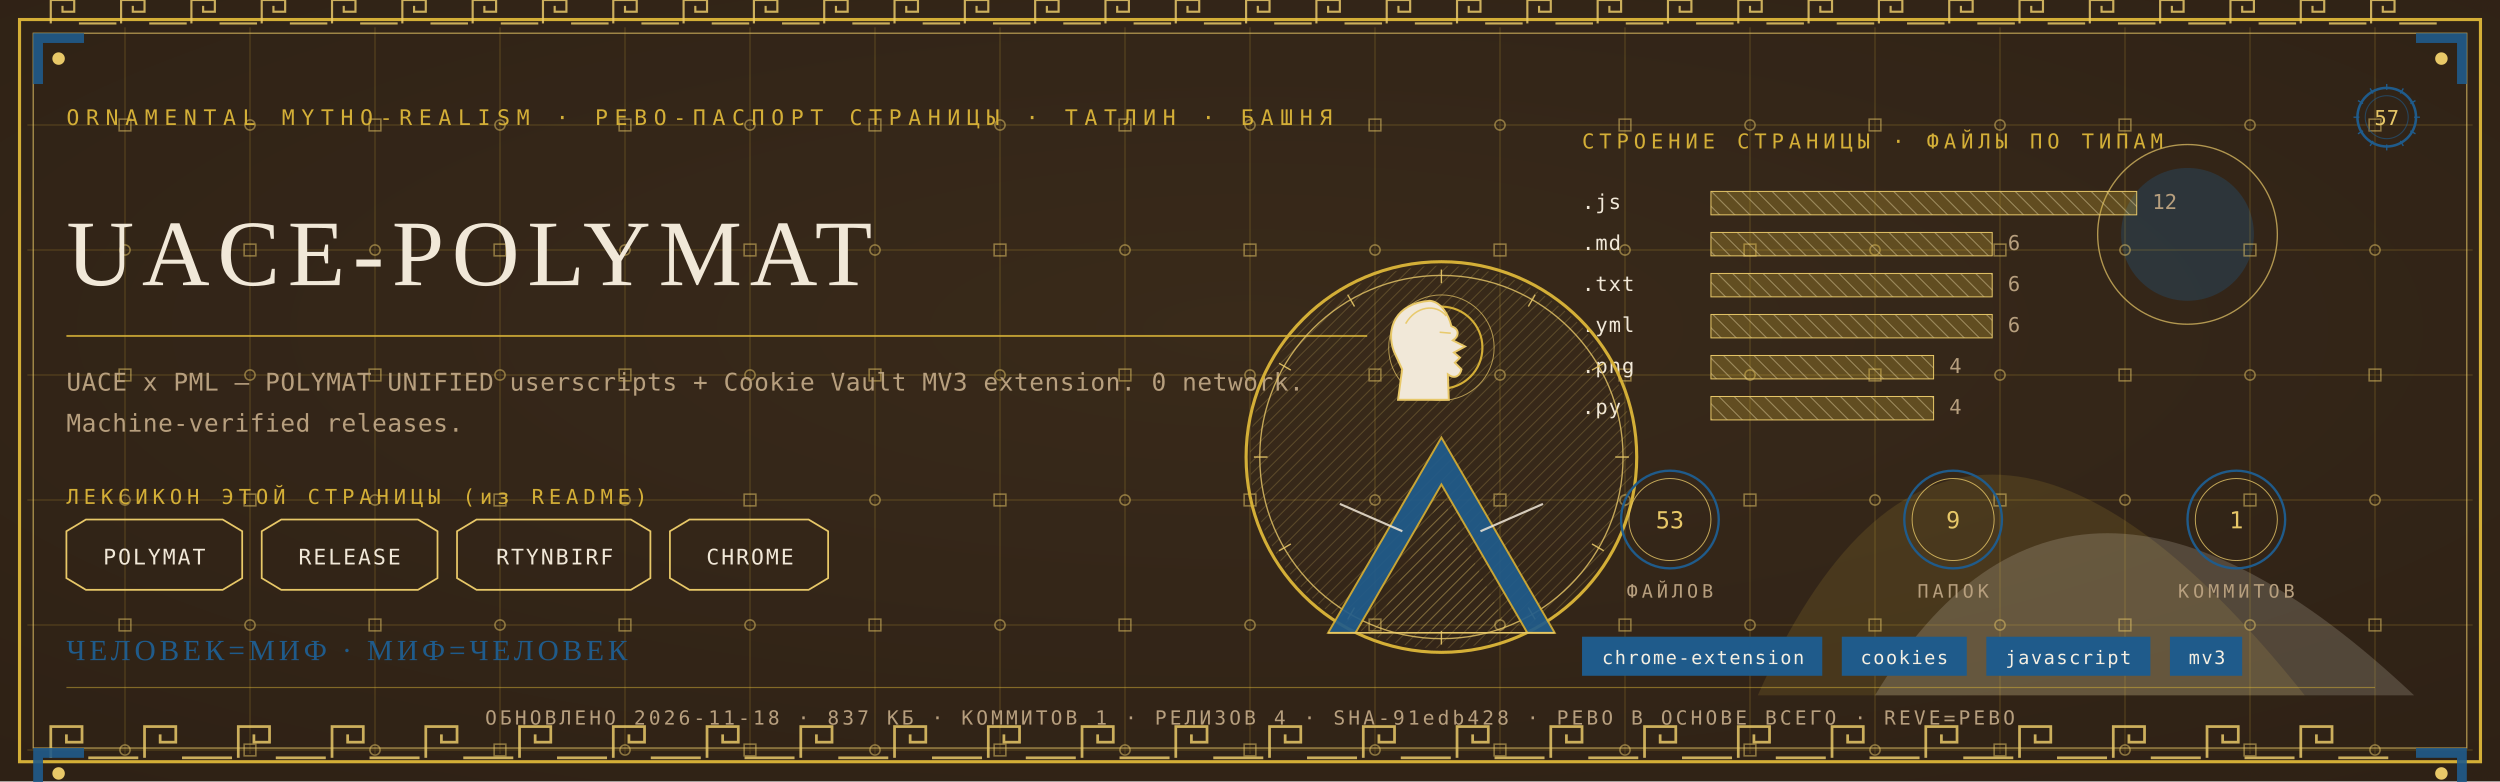
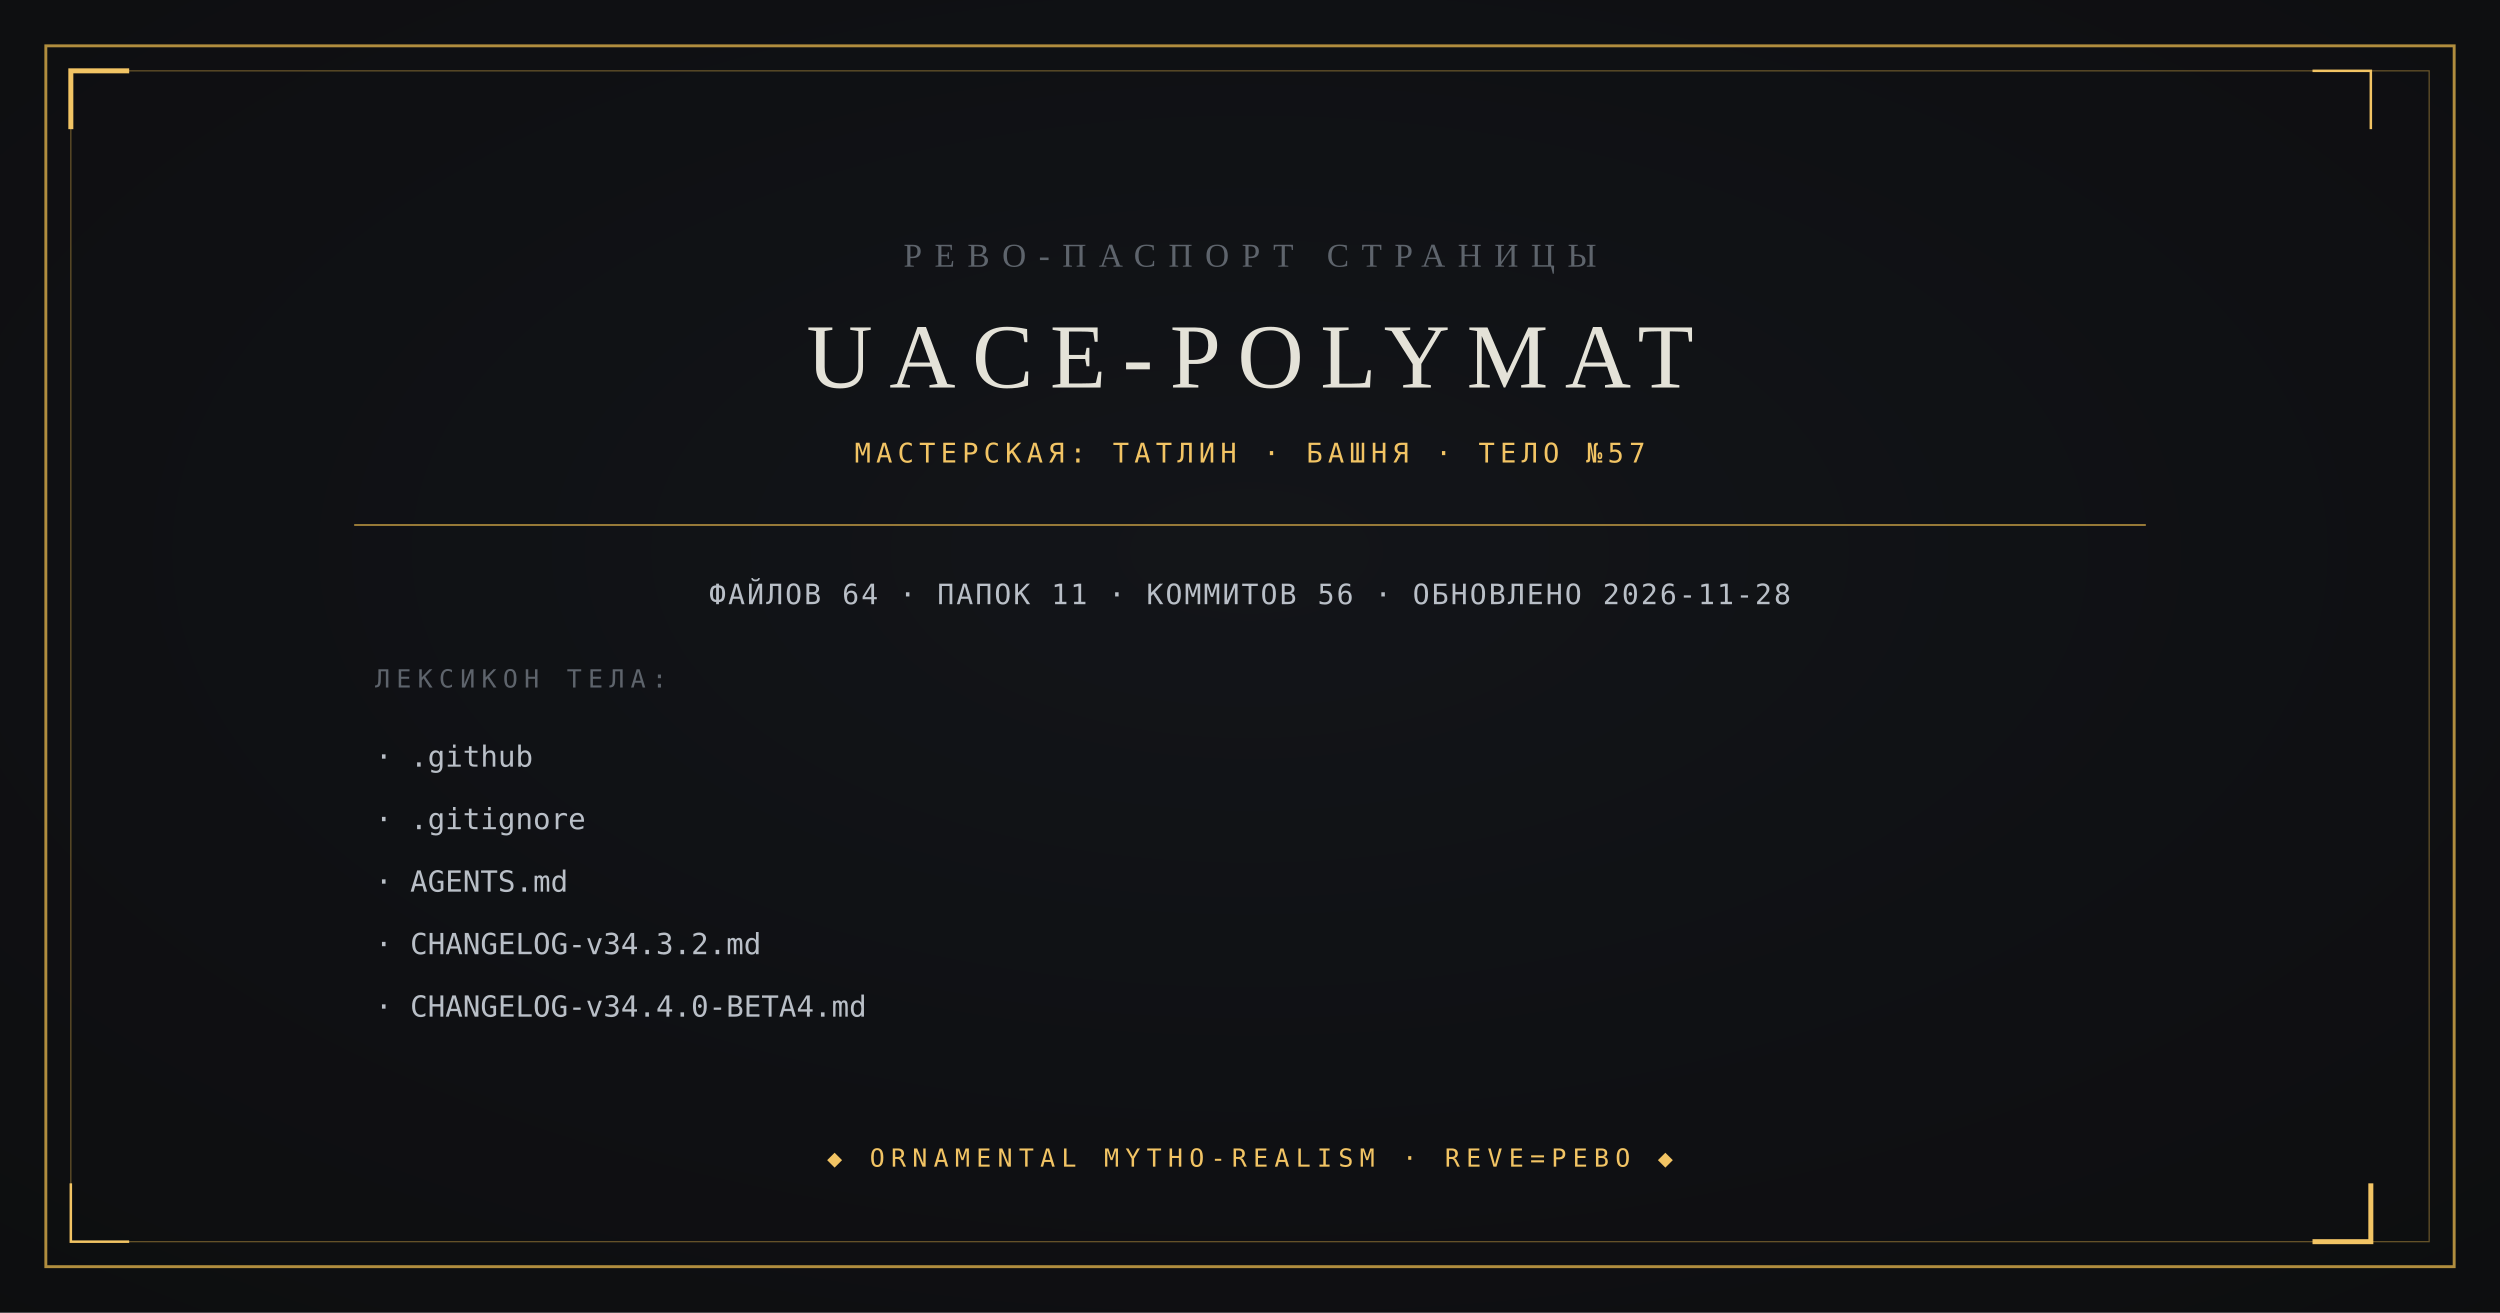
- <svg xmlns="http://www.w3.org/2000/svg" viewBox="0 0 1280 400" width="1280" height="400">
-   <defs>
-     <radialGradient id="rp57" cx="0.5" cy="0.42" r="1.1">
-       <stop offset="0" stop-color="#3A2A1B" />
-       <stop offset="1" stop-color="#2A1D12" />
-     </radialGradient>
-     <pattern id="hatchm" width="4.2" height="4.2" patternUnits="userSpaceOnUse" patternTransform="rotate(45)">
-       <rect width="4.2" height="4.2" fill="none" />
-       <line x1="0" y1="0" x2="0" y2="4.2" stroke="#E8C868" stroke-width="0.5" />
-     </pattern>
-     <pattern id="hatchv" width="5.5" height="5.5" patternUnits="userSpaceOnUse" patternTransform="rotate(-45)">
-       <rect width="5.5" height="5.5" fill="none" />
-       <line x1="0" y1="0" x2="0" y2="5.5" stroke="#F1E8D8" stroke-width="0.5" />
-     </pattern>
-   </defs>
-   <rect width="1280" height="400" fill="#2A1D12" />
-   <rect width="1280" height="400" fill="url(#rp57)" opacity="0.94" />
-   <path d="M 900 356 Q 1000 130 1180 356 Z" fill="#D4AF37" opacity="0.14" />
-   <path d="M 960 356 Q 1060 190 1236 356 Z" fill="#F1E8D8" opacity="0.18" />
-   <circle cx="1120" cy="120" r="34" fill="#1F5B8B" opacity="0.30" />
-   <circle cx="1120" cy="120" r="46" fill="none" stroke="#E8C868" stroke-width="0.7" opacity="0.7" />
-   <g stroke="#D4AF37" stroke-width="0.45" opacity="0.30">
-     <line x1="64" y1="14" x2="64" y2="386" />
-     <line x1="128" y1="14" x2="128" y2="386" />
-     <line x1="192" y1="14" x2="192" y2="386" />
-     <line x1="256" y1="14" x2="256" y2="386" />
-     <line x1="320" y1="14" x2="320" y2="386" />
-     <line x1="384" y1="14" x2="384" y2="386" />
-     <line x1="448" y1="14" x2="448" y2="386" />
-     <line x1="512" y1="14" x2="512" y2="386" />
-     <line x1="576" y1="14" x2="576" y2="386" />
-     <line x1="640" y1="14" x2="640" y2="386" />
-     <line x1="704" y1="14" x2="704" y2="386" />
-     <line x1="768" y1="14" x2="768" y2="386" />
-     <line x1="832" y1="14" x2="832" y2="386" />
-     <line x1="896" y1="14" x2="896" y2="386" />
-     <line x1="960" y1="14" x2="960" y2="386" />
-     <line x1="1024" y1="14" x2="1024" y2="386" />
-     <line x1="1088" y1="14" x2="1088" y2="386" />
-     <line x1="1152" y1="14" x2="1152" y2="386" />
-     <line x1="1216" y1="14" x2="1216" y2="386" />
-     <line x1="14" y1="64" x2="1266" y2="64" />
-     <line x1="14" y1="128" x2="1266" y2="128" />
-     <line x1="14" y1="192" x2="1266" y2="192" />
-     <line x1="14" y1="256" x2="1266" y2="256" />
-     <line x1="14" y1="320" x2="1266" y2="320" />
-     <line x1="14" y1="384" x2="1266" y2="384" />
-   </g>
-   <g fill="none" stroke="#E8C868" stroke-width="0.8" opacity="0.5">
-     <rect x="61" y="61" width="6" height="6" />
-     <circle cx="64" cy="128" r="2.6" />
-     <rect x="61" y="189" width="6" height="6" />
-     <circle cx="64" cy="256" r="2.6" />
-     <rect x="61" y="317" width="6" height="6" />
-     <circle cx="64" cy="384" r="2.6" />
-     <circle cx="128" cy="64" r="2.6" />
-     <rect x="125" y="125" width="6" height="6" />
-     <circle cx="128" cy="192" r="2.6" />
-     <rect x="125" y="253" width="6" height="6" />
-     <circle cx="128" cy="320" r="2.6" />
-     <rect x="125" y="381" width="6" height="6" />
-     <rect x="189" y="61" width="6" height="6" />
-     <circle cx="192" cy="128" r="2.6" />
-     <rect x="189" y="189" width="6" height="6" />
-     <circle cx="192" cy="256" r="2.6" />
-     <rect x="189" y="317" width="6" height="6" />
-     <circle cx="192" cy="384" r="2.6" />
-     <circle cx="256" cy="64" r="2.6" />
-     <rect x="253" y="125" width="6" height="6" />
-     <circle cx="256" cy="192" r="2.6" />
-     <rect x="253" y="253" width="6" height="6" />
-     <circle cx="256" cy="320" r="2.6" />
-     <rect x="253" y="381" width="6" height="6" />
-     <rect x="317" y="61" width="6" height="6" />
-     <circle cx="320" cy="128" r="2.6" />
-     <rect x="317" y="189" width="6" height="6" />
-     <circle cx="320" cy="256" r="2.6" />
-     <rect x="317" y="317" width="6" height="6" />
-     <circle cx="320" cy="384" r="2.6" />
-     <circle cx="384" cy="64" r="2.6" />
-     <rect x="381" y="125" width="6" height="6" />
-     <circle cx="384" cy="192" r="2.6" />
-     <rect x="381" y="253" width="6" height="6" />
-     <circle cx="384" cy="320" r="2.6" />
-     <rect x="381" y="381" width="6" height="6" />
-     <rect x="445" y="61" width="6" height="6" />
-     <circle cx="448" cy="128" r="2.6" />
-     <rect x="445" y="189" width="6" height="6" />
-     <circle cx="448" cy="256" r="2.6" />
-     <rect x="445" y="317" width="6" height="6" />
-     <circle cx="448" cy="384" r="2.6" />
-     <circle cx="512" cy="64" r="2.6" />
-     <rect x="509" y="125" width="6" height="6" />
-     <circle cx="512" cy="192" r="2.6" />
-     <rect x="509" y="253" width="6" height="6" />
-     <circle cx="512" cy="320" r="2.6" />
-     <rect x="509" y="381" width="6" height="6" />
-     <rect x="573" y="61" width="6" height="6" />
-     <circle cx="576" cy="128" r="2.6" />
-     <rect x="573" y="189" width="6" height="6" />
-     <circle cx="576" cy="256" r="2.6" />
-     <rect x="573" y="317" width="6" height="6" />
-     <circle cx="576" cy="384" r="2.6" />
-     <circle cx="640" cy="64" r="2.6" />
-     <rect x="637" y="125" width="6" height="6" />
-     <circle cx="640" cy="192" r="2.6" />
-     <rect x="637" y="253" width="6" height="6" />
-     <circle cx="640" cy="320" r="2.6" />
-     <rect x="637" y="381" width="6" height="6" />
-     <rect x="701" y="61" width="6" height="6" />
-     <circle cx="704" cy="128" r="2.6" />
-     <rect x="701" y="189" width="6" height="6" />
-     <circle cx="704" cy="256" r="2.6" />
-     <rect x="701" y="317" width="6" height="6" />
-     <circle cx="704" cy="384" r="2.6" />
-     <circle cx="768" cy="64" r="2.6" />
-     <rect x="765" y="125" width="6" height="6" />
-     <circle cx="768" cy="192" r="2.6" />
-     <rect x="765" y="253" width="6" height="6" />
-     <circle cx="768" cy="320" r="2.6" />
-     <rect x="765" y="381" width="6" height="6" />
-     <rect x="829" y="61" width="6" height="6" />
-     <circle cx="832" cy="128" r="2.6" />
-     <rect x="829" y="189" width="6" height="6" />
-     <circle cx="832" cy="256" r="2.6" />
-     <rect x="829" y="317" width="6" height="6" />
-     <circle cx="832" cy="384" r="2.6" />
-     <circle cx="896" cy="64" r="2.6" />
-     <rect x="893" y="125" width="6" height="6" />
-     <circle cx="896" cy="192" r="2.6" />
-     <rect x="893" y="253" width="6" height="6" />
-     <circle cx="896" cy="320" r="2.6" />
-     <rect x="893" y="381" width="6" height="6" />
-     <rect x="957" y="61" width="6" height="6" />
-     <circle cx="960" cy="128" r="2.6" />
-     <rect x="957" y="189" width="6" height="6" />
-     <circle cx="960" cy="256" r="2.6" />
-     <rect x="957" y="317" width="6" height="6" />
-     <circle cx="960" cy="384" r="2.6" />
-     <circle cx="1024" cy="64" r="2.6" />
-     <rect x="1021" y="125" width="6" height="6" />
-     <circle cx="1024" cy="192" r="2.6" />
-     <rect x="1021" y="253" width="6" height="6" />
-     <circle cx="1024" cy="320" r="2.6" />
-     <rect x="1021" y="381" width="6" height="6" />
-     <rect x="1085" y="61" width="6" height="6" />
-     <circle cx="1088" cy="128" r="2.6" />
-     <rect x="1085" y="189" width="6" height="6" />
-     <circle cx="1088" cy="256" r="2.6" />
-     <rect x="1085" y="317" width="6" height="6" />
-     <circle cx="1088" cy="384" r="2.6" />
-     <circle cx="1152" cy="64" r="2.6" />
-     <rect x="1149" y="125" width="6" height="6" />
-     <circle cx="1152" cy="192" r="2.6" />
-     <rect x="1149" y="253" width="6" height="6" />
-     <circle cx="1152" cy="320" r="2.6" />
-     <rect x="1149" y="381" width="6" height="6" />
-     <rect x="1213" y="61" width="6" height="6" />
-     <circle cx="1216" cy="128" r="2.6" />
-     <rect x="1213" y="189" width="6" height="6" />
-     <circle cx="1216" cy="256" r="2.6" />
-     <rect x="1213" y="317" width="6" height="6" />
-     <circle cx="1216" cy="384" r="2.6" />
-   </g>
-   <rect x="10" y="10" width="1260" height="380" fill="none" stroke="#D4AF37" stroke-width="1.6" />
-   <rect x="17" y="17" width="1246" height="366" fill="none" stroke="#E8C868" stroke-width="0.6" opacity="0.75" />
-   <g fill="none" stroke="#E8C868" stroke-width="1.4" opacity="0.85">
-     <path d="M 26 388 L 26 372 L 42 372 L 42 380.0 L 34.0 380.0 L 34.0 376.0" />
-     <line x1="45.2" y1="388" x2="70.8" y2="388" />
-     <path d="M 74 388 L 74 372 L 90 372 L 90 380.0 L 82.0 380.0 L 82.0 376.0" />
-     <line x1="93.2" y1="388" x2="118.8" y2="388" />
-     <path d="M 122 388 L 122 372 L 138 372 L 138 380.0 L 130.0 380.0 L 130.0 376.0" />
-     <line x1="141.2" y1="388" x2="166.8" y2="388" />
-     <path d="M 170 388 L 170 372 L 186 372 L 186 380.0 L 178.0 380.0 L 178.0 376.0" />
-     <line x1="189.2" y1="388" x2="214.8" y2="388" />
-     <path d="M 218 388 L 218 372 L 234 372 L 234 380.0 L 226.0 380.0 L 226.0 376.0" />
-     <line x1="237.2" y1="388" x2="262.8" y2="388" />
-     <path d="M 266 388 L 266 372 L 282 372 L 282 380.0 L 274.0 380.0 L 274.0 376.0" />
-     <line x1="285.2" y1="388" x2="310.8" y2="388" />
-     <path d="M 314 388 L 314 372 L 330 372 L 330 380.0 L 322.0 380.0 L 322.0 376.0" />
-     <line x1="333.2" y1="388" x2="358.8" y2="388" />
-     <path d="M 362 388 L 362 372 L 378 372 L 378 380.0 L 370.0 380.0 L 370.0 376.0" />
-     <line x1="381.2" y1="388" x2="406.8" y2="388" />
-     <path d="M 410 388 L 410 372 L 426 372 L 426 380.0 L 418.0 380.0 L 418.0 376.0" />
-     <line x1="429.2" y1="388" x2="454.8" y2="388" />
-     <path d="M 458 388 L 458 372 L 474 372 L 474 380.0 L 466.0 380.0 L 466.0 376.0" />
-     <line x1="477.2" y1="388" x2="502.8" y2="388" />
-     <path d="M 506 388 L 506 372 L 522 372 L 522 380.0 L 514.0 380.0 L 514.0 376.0" />
-     <line x1="525.2" y1="388" x2="550.8" y2="388" />
-     <path d="M 554 388 L 554 372 L 570 372 L 570 380.0 L 562.0 380.0 L 562.0 376.0" />
-     <line x1="573.2" y1="388" x2="598.8" y2="388" />
-     <path d="M 602 388 L 602 372 L 618 372 L 618 380.0 L 610.0 380.0 L 610.0 376.0" />
-     <line x1="621.2" y1="388" x2="646.8" y2="388" />
-     <path d="M 650 388 L 650 372 L 666 372 L 666 380.0 L 658.0 380.0 L 658.0 376.0" />
-     <line x1="669.2" y1="388" x2="694.8" y2="388" />
-     <path d="M 698 388 L 698 372 L 714 372 L 714 380.0 L 706.0 380.0 L 706.0 376.0" />
-     <line x1="717.2" y1="388" x2="742.8" y2="388" />
-     <path d="M 746 388 L 746 372 L 762 372 L 762 380.0 L 754.0 380.0 L 754.0 376.0" />
-     <line x1="765.2" y1="388" x2="790.8" y2="388" />
-     <path d="M 794 388 L 794 372 L 810 372 L 810 380.0 L 802.0 380.0 L 802.0 376.0" />
-     <line x1="813.2" y1="388" x2="838.8" y2="388" />
-     <path d="M 842 388 L 842 372 L 858 372 L 858 380.0 L 850.0 380.0 L 850.0 376.0" />
-     <line x1="861.2" y1="388" x2="886.8" y2="388" />
-     <path d="M 890 388 L 890 372 L 906 372 L 906 380.0 L 898.0 380.0 L 898.0 376.0" />
-     <line x1="909.2" y1="388" x2="934.8" y2="388" />
-     <path d="M 938 388 L 938 372 L 954 372 L 954 380.0 L 946.0 380.0 L 946.0 376.0" />
-     <line x1="957.2" y1="388" x2="982.8" y2="388" />
-     <path d="M 986 388 L 986 372 L 1002 372 L 1002 380.0 L 994.0 380.0 L 994.0 376.0" />
-     <line x1="1005.2" y1="388" x2="1030.8" y2="388" />
-     <path d="M 1034 388 L 1034 372 L 1050 372 L 1050 380.0 L 1042.0 380.0 L 1042.0 376.0" />
-     <line x1="1053.2" y1="388" x2="1078.8" y2="388" />
-     <path d="M 1082 388 L 1082 372 L 1098 372 L 1098 380.0 L 1090.0 380.0 L 1090.0 376.0" />
-     <line x1="1101.2" y1="388" x2="1126.8" y2="388" />
-     <path d="M 1130 388 L 1130 372 L 1146 372 L 1146 380.0 L 1138.0 380.0 L 1138.0 376.0" />
-     <line x1="1149.2" y1="388" x2="1174.8" y2="388" />
-     <path d="M 1178 388 L 1178 372 L 1194 372 L 1194 380.0 L 1186.0 380.0 L 1186.0 376.0" />
-     <line x1="1197.2" y1="388" x2="1222.8" y2="388" />
-   </g>
-   <g fill="none" stroke="#E8C868" stroke-width="1.1" opacity="0.85">
-     <path d="M 26 12 L 26 0 L 38 0 L 38 6.0 L 32.0 6.0 L 32.0 3.0" />
-     <line x1="40.4" y1="12" x2="59.6" y2="12" />
-     <path d="M 62 12 L 62 0 L 74 0 L 74 6.0 L 68.0 6.0 L 68.0 3.0" />
-     <line x1="76.4" y1="12" x2="95.6" y2="12" />
-     <path d="M 98 12 L 98 0 L 110 0 L 110 6.0 L 104.0 6.0 L 104.0 3.0" />
-     <line x1="112.4" y1="12" x2="131.6" y2="12" />
-     <path d="M 134 12 L 134 0 L 146 0 L 146 6.0 L 140.0 6.0 L 140.0 3.0" />
-     <line x1="148.4" y1="12" x2="167.6" y2="12" />
-     <path d="M 170 12 L 170 0 L 182 0 L 182 6.0 L 176.0 6.0 L 176.0 3.0" />
-     <line x1="184.4" y1="12" x2="203.6" y2="12" />
-     <path d="M 206 12 L 206 0 L 218 0 L 218 6.0 L 212.0 6.0 L 212.0 3.0" />
-     <line x1="220.4" y1="12" x2="239.6" y2="12" />
-     <path d="M 242 12 L 242 0 L 254 0 L 254 6.0 L 248.0 6.0 L 248.0 3.0" />
-     <line x1="256.4" y1="12" x2="275.6" y2="12" />
-     <path d="M 278 12 L 278 0 L 290 0 L 290 6.0 L 284.0 6.0 L 284.0 3.0" />
-     <line x1="292.4" y1="12" x2="311.6" y2="12" />
-     <path d="M 314 12 L 314 0 L 326 0 L 326 6.0 L 320.0 6.0 L 320.0 3.0" />
-     <line x1="328.4" y1="12" x2="347.6" y2="12" />
-     <path d="M 350 12 L 350 0 L 362 0 L 362 6.0 L 356.0 6.0 L 356.0 3.0" />
-     <line x1="364.4" y1="12" x2="383.6" y2="12" />
-     <path d="M 386 12 L 386 0 L 398 0 L 398 6.0 L 392.0 6.0 L 392.0 3.0" />
-     <line x1="400.4" y1="12" x2="419.6" y2="12" />
-     <path d="M 422 12 L 422 0 L 434 0 L 434 6.0 L 428.0 6.0 L 428.0 3.0" />
-     <line x1="436.4" y1="12" x2="455.6" y2="12" />
-     <path d="M 458 12 L 458 0 L 470 0 L 470 6.0 L 464.0 6.0 L 464.0 3.0" />
-     <line x1="472.4" y1="12" x2="491.6" y2="12" />
-     <path d="M 494 12 L 494 0 L 506 0 L 506 6.0 L 500.0 6.0 L 500.0 3.0" />
-     <line x1="508.4" y1="12" x2="527.6" y2="12" />
-     <path d="M 530 12 L 530 0 L 542 0 L 542 6.0 L 536.0 6.0 L 536.0 3.0" />
-     <line x1="544.4" y1="12" x2="563.6" y2="12" />
-     <path d="M 566 12 L 566 0 L 578 0 L 578 6.0 L 572.0 6.0 L 572.0 3.0" />
-     <line x1="580.4" y1="12" x2="599.6" y2="12" />
-     <path d="M 602 12 L 602 0 L 614 0 L 614 6.0 L 608.0 6.0 L 608.0 3.0" />
-     <line x1="616.4" y1="12" x2="635.6" y2="12" />
-     <path d="M 638 12 L 638 0 L 650 0 L 650 6.0 L 644.0 6.0 L 644.0 3.0" />
-     <line x1="652.4" y1="12" x2="671.6" y2="12" />
-     <path d="M 674 12 L 674 0 L 686 0 L 686 6.0 L 680.0 6.0 L 680.0 3.0" />
-     <line x1="688.4" y1="12" x2="707.6" y2="12" />
-     <path d="M 710 12 L 710 0 L 722 0 L 722 6.0 L 716.0 6.0 L 716.0 3.0" />
-     <line x1="724.4" y1="12" x2="743.6" y2="12" />
-     <path d="M 746 12 L 746 0 L 758 0 L 758 6.0 L 752.0 6.0 L 752.0 3.0" />
-     <line x1="760.4" y1="12" x2="779.6" y2="12" />
-     <path d="M 782 12 L 782 0 L 794 0 L 794 6.0 L 788.0 6.0 L 788.0 3.0" />
-     <line x1="796.4" y1="12" x2="815.6" y2="12" />
-     <path d="M 818 12 L 818 0 L 830 0 L 830 6.0 L 824.0 6.0 L 824.0 3.0" />
-     <line x1="832.4" y1="12" x2="851.6" y2="12" />
-     <path d="M 854 12 L 854 0 L 866 0 L 866 6.0 L 860.0 6.0 L 860.0 3.0" />
-     <line x1="868.4" y1="12" x2="887.6" y2="12" />
-     <path d="M 890 12 L 890 0 L 902 0 L 902 6.0 L 896.0 6.0 L 896.0 3.0" />
-     <line x1="904.4" y1="12" x2="923.6" y2="12" />
-     <path d="M 926 12 L 926 0 L 938 0 L 938 6.0 L 932.0 6.0 L 932.0 3.0" />
-     <line x1="940.4" y1="12" x2="959.6" y2="12" />
-     <path d="M 962 12 L 962 0 L 974 0 L 974 6.0 L 968.0 6.0 L 968.0 3.0" />
-     <line x1="976.4" y1="12" x2="995.6" y2="12" />
-     <path d="M 998 12 L 998 0 L 1010 0 L 1010 6.0 L 1004.0 6.0 L 1004.0 3.0" />
-     <line x1="1012.4" y1="12" x2="1031.6" y2="12" />
-     <path d="M 1034 12 L 1034 0 L 1046 0 L 1046 6.0 L 1040.0 6.0 L 1040.0 3.0" />
-     <line x1="1048.4" y1="12" x2="1067.6" y2="12" />
-     <path d="M 1070 12 L 1070 0 L 1082 0 L 1082 6.0 L 1076.0 6.0 L 1076.0 3.0" />
-     <line x1="1084.4" y1="12" x2="1103.6" y2="12" />
-     <path d="M 1106 12 L 1106 0 L 1118 0 L 1118 6.0 L 1112.0 6.0 L 1112.0 3.0" />
-     <line x1="1120.4" y1="12" x2="1139.6" y2="12" />
-     <path d="M 1142 12 L 1142 0 L 1154 0 L 1154 6.0 L 1148.0 6.0 L 1148.0 3.0" />
-     <line x1="1156.4" y1="12" x2="1175.6" y2="12" />
-     <path d="M 1178 12 L 1178 0 L 1190 0 L 1190 6.0 L 1184.0 6.0 L 1184.0 3.0" />
-     <line x1="1192.4" y1="12" x2="1211.6" y2="12" />
-     <path d="M 1214 12 L 1214 0 L 1226 0 L 1226 6.0 L 1220.0 6.0 L 1220.0 3.0" />
-     <line x1="1228.4" y1="12" x2="1247.6" y2="12" />
-   </g>
-   <g transform="translate(17,17) scale(1,1)">
-     <path d="M 0 0 L 26 0 L 26 5 L 5 5 L 5 26 L 0 26 Z" fill="#1F5B8B" opacity="0.9" />
-     <circle cx="13" cy="13" r="3.2" fill="#E8C868" />
-   </g>
-   <g transform="translate(1263,17) scale(-1,1)">
-     <path d="M 0 0 L 26 0 L 26 5 L 5 5 L 5 26 L 0 26 Z" fill="#1F5B8B" opacity="0.9" />
-     <circle cx="13" cy="13" r="3.2" fill="#E8C868" />
-   </g>
-   <g transform="translate(17,383) scale(1,1)">
-     <path d="M 0 0 L 26 0 L 26 5 L 5 5 L 5 26 L 0 26 Z" fill="#1F5B8B" opacity="0.9" />
-     <circle cx="13" cy="13" r="3.2" fill="#E8C868" />
-   </g>
-   <g transform="translate(1263,383) scale(-1,1)">
-     <path d="M 0 0 L 26 0 L 26 5 L 5 5 L 5 26 L 0 26 Z" fill="#1F5B8B" opacity="0.9" />
-     <circle cx="13" cy="13" r="3.2" fill="#E8C868" />
-   </g>
-   <text x="34" y="64" font-family="'Cascadia Mono', ui-monospace, Consolas, monospace" font-size="11" fill="#D4AF37" letter-spacing="3.4">ORNAMENTAL MYTHO-REALISM · РЕВО-ПАСПОРТ СТРАНИЦЫ · ТАТЛИН · БАШНЯ</text>
-   <g transform="translate(1222,60)">
-     <circle r="15" fill="none" stroke="#1F5B8B" stroke-width="1.3" />
-     <circle r="11" fill="none" stroke="#1F5B8B" stroke-width="0.55" opacity="0.6" />
-     <text y="4" text-anchor="middle" font-family="'Cascadia Mono', ui-monospace, Consolas, monospace" font-size="10.5" fill="#E8C868">57</text>
-     <g stroke="#1F5B8B" stroke-width="0.7">
-       <line x1="0" y1="-17" x2="0" y2="-14" transform="rotate(0)" />
-       <line x1="0" y1="-17" x2="0" y2="-14" transform="rotate(30)" />
-       <line x1="0" y1="-17" x2="0" y2="-14" transform="rotate(60)" />
-       <line x1="0" y1="-17" x2="0" y2="-14" transform="rotate(90)" />
-       <line x1="0" y1="-17" x2="0" y2="-14" transform="rotate(120)" />
-       <line x1="0" y1="-17" x2="0" y2="-14" transform="rotate(150)" />
-       <line x1="0" y1="-17" x2="0" y2="-14" transform="rotate(180)" />
-       <line x1="0" y1="-17" x2="0" y2="-14" transform="rotate(210)" />
-       <line x1="0" y1="-17" x2="0" y2="-14" transform="rotate(240)" />
-       <line x1="0" y1="-17" x2="0" y2="-14" transform="rotate(270)" />
-       <line x1="0" y1="-17" x2="0" y2="-14" transform="rotate(300)" />
-       <line x1="0" y1="-17" x2="0" y2="-14" transform="rotate(330)" />
-     </g>
-   </g>
-   <text x="34" y="146" font-family="Georgia, 'Times New Roman', serif" font-size="48.0" fill="#F1E8D8" letter-spacing="4">UACE-POLYMAT</text>
-   <line x1="34" y1="172" x2="700" y2="172" stroke="#D4AF37" stroke-width="1" opacity="0.85" />
-   <text x="34" y="200" font-family="'Cascadia Mono', ui-monospace, Consolas, monospace" font-size="12.5" fill="#B79F7E" letter-spacing="0.3">UACE x PML — POLYMAT UNIFIED userscripts + Cookie Vault MV3 extension. 0 network.</text>
-   <text x="34" y="221" font-family="'Cascadia Mono', ui-monospace, Consolas, monospace" font-size="12.5" fill="#B79F7E" letter-spacing="0.3">Machine-verified releases.</text>
-   <text x="34" y="258" font-family="'Cascadia Mono', ui-monospace, Consolas, monospace" font-size="10.5" fill="#D4AF37" letter-spacing="2.5">ЛЕКСИКОН ЭТОЙ СТРАНИЦЫ (из README)</text>
-   <path d="M 34 272 L 44 266 L 114 266 L 124 272 L 124 296 L 114 302 L 44 302 L 34 296 Z" fill="none" stroke="#E8C868" stroke-width="0.9" />
-   <text x="79" y="289" text-anchor="middle" font-family="'Cascadia Mono', ui-monospace, Consolas, monospace" font-size="11" fill="#F1E8D8" letter-spacing="1">POLYMAT</text>
-   <path d="M 134 272 L 144 266 L 214 266 L 224 272 L 224 296 L 214 302 L 144 302 L 134 296 Z" fill="none" stroke="#E8C868" stroke-width="0.9" />
-   <text x="179" y="289" text-anchor="middle" font-family="'Cascadia Mono', ui-monospace, Consolas, monospace" font-size="11" fill="#F1E8D8" letter-spacing="1">RELEASE</text>
-   <path d="M 234 272 L 244 266 L 323 266 L 333 272 L 333 296 L 323 302 L 244 302 L 234 296 Z" fill="none" stroke="#E8C868" stroke-width="0.9" />
-   <text x="284" y="289" text-anchor="middle" font-family="'Cascadia Mono', ui-monospace, Consolas, monospace" font-size="11" fill="#F1E8D8" letter-spacing="1">RTYNBIRF</text>
-   <path d="M 343 272 L 353 266 L 414 266 L 424 272 L 424 296 L 414 302 L 353 302 L 343 296 Z" fill="none" stroke="#E8C868" stroke-width="0.9" />
-   <text x="384" y="289" text-anchor="middle" font-family="'Cascadia Mono', ui-monospace, Consolas, monospace" font-size="11" fill="#F1E8D8" letter-spacing="1">CHROME</text>
-   <text x="810" y="76" font-family="'Cascadia Mono', ui-monospace, Consolas, monospace" font-size="10.5" fill="#D4AF37" letter-spacing="2.5">СТРОЕНИЕ СТРАНИЦЫ · ФАЙЛЫ ПО ТИПАМ</text>
-   <text x="810" y="107" font-family="'Cascadia Mono', ui-monospace, Consolas, monospace" font-size="10.5" fill="#F1E8D8" letter-spacing="0.5">.js</text>
-   <rect x="876" y="98" width="218" height="12" fill="url(#hatchv)" opacity="0.9" />
-   <rect x="876" y="98" width="218" height="12" fill="#D4AF37" opacity="0.28" />
-   <rect x="876" y="98" width="218" height="12" fill="none" stroke="#E8C868" stroke-width="0.5" />
-   <text x="1102" y="107" font-family="'Cascadia Mono', ui-monospace, Consolas, monospace" font-size="10.5" fill="#B79F7E">12</text>
-   <text x="810" y="128" font-family="'Cascadia Mono', ui-monospace, Consolas, monospace" font-size="10.5" fill="#F1E8D8" letter-spacing="0.5">.md</text>
-   <rect x="876" y="119" width="144" height="12" fill="url(#hatchv)" opacity="0.9" />
-   <rect x="876" y="119" width="144" height="12" fill="#D4AF37" opacity="0.28" />
-   <rect x="876" y="119" width="144" height="12" fill="none" stroke="#E8C868" stroke-width="0.5" />
-   <text x="1028" y="128" font-family="'Cascadia Mono', ui-monospace, Consolas, monospace" font-size="10.5" fill="#B79F7E">6</text>
-   <text x="810" y="149" font-family="'Cascadia Mono', ui-monospace, Consolas, monospace" font-size="10.5" fill="#F1E8D8" letter-spacing="0.5">.txt</text>
-   <rect x="876" y="140" width="144" height="12" fill="url(#hatchv)" opacity="0.9" />
-   <rect x="876" y="140" width="144" height="12" fill="#D4AF37" opacity="0.28" />
-   <rect x="876" y="140" width="144" height="12" fill="none" stroke="#E8C868" stroke-width="0.5" />
-   <text x="1028" y="149" font-family="'Cascadia Mono', ui-monospace, Consolas, monospace" font-size="10.5" fill="#B79F7E">6</text>
-   <text x="810" y="170" font-family="'Cascadia Mono', ui-monospace, Consolas, monospace" font-size="10.5" fill="#F1E8D8" letter-spacing="0.5">.yml</text>
-   <rect x="876" y="161" width="144" height="12" fill="url(#hatchv)" opacity="0.9" />
-   <rect x="876" y="161" width="144" height="12" fill="#D4AF37" opacity="0.28" />
-   <rect x="876" y="161" width="144" height="12" fill="none" stroke="#E8C868" stroke-width="0.5" />
-   <text x="1028" y="170" font-family="'Cascadia Mono', ui-monospace, Consolas, monospace" font-size="10.5" fill="#B79F7E">6</text>
-   <text x="810" y="191" font-family="'Cascadia Mono', ui-monospace, Consolas, monospace" font-size="10.5" fill="#F1E8D8" letter-spacing="0.5">.png</text>
-   <rect x="876" y="182" width="114" height="12" fill="url(#hatchv)" opacity="0.9" />
-   <rect x="876" y="182" width="114" height="12" fill="#D4AF37" opacity="0.28" />
-   <rect x="876" y="182" width="114" height="12" fill="none" stroke="#E8C868" stroke-width="0.5" />
-   <text x="998" y="191" font-family="'Cascadia Mono', ui-monospace, Consolas, monospace" font-size="10.5" fill="#B79F7E">4</text>
-   <text x="810" y="212" font-family="'Cascadia Mono', ui-monospace, Consolas, monospace" font-size="10.5" fill="#F1E8D8" letter-spacing="0.5">.py</text>
-   <rect x="876" y="203" width="114" height="12" fill="url(#hatchv)" opacity="0.9" />
-   <rect x="876" y="203" width="114" height="12" fill="#D4AF37" opacity="0.28" />
-   <rect x="876" y="203" width="114" height="12" fill="none" stroke="#E8C868" stroke-width="0.5" />
-   <text x="998" y="212" font-family="'Cascadia Mono', ui-monospace, Consolas, monospace" font-size="10.5" fill="#B79F7E">4</text>
-   <g transform="translate(738,234)">
-     <circle r="100" fill="none" stroke="#D4AF37" stroke-width="1.6" />
-     <circle r="93" fill="none" stroke="#E8C868" stroke-width="0.7" opacity="0.8" />
-     <circle r="98" fill="url(#hatchm)" opacity="0.4" />
-     <g stroke="#E8C868" stroke-width="0.7" opacity="0.9">
-       <line x1="0" y1="-96" x2="0" y2="-89" transform="rotate(0)" />
-       <line x1="0" y1="-96" x2="0" y2="-89" transform="rotate(30)" />
-       <line x1="0" y1="-96" x2="0" y2="-89" transform="rotate(60)" />
-       <line x1="0" y1="-96" x2="0" y2="-89" transform="rotate(90)" />
-       <line x1="0" y1="-96" x2="0" y2="-89" transform="rotate(120)" />
-       <line x1="0" y1="-96" x2="0" y2="-89" transform="rotate(150)" />
-       <line x1="0" y1="-96" x2="0" y2="-89" transform="rotate(180)" />
-       <line x1="0" y1="-96" x2="0" y2="-89" transform="rotate(210)" />
-       <line x1="0" y1="-96" x2="0" y2="-89" transform="rotate(240)" />
-       <line x1="0" y1="-96" x2="0" y2="-89" transform="rotate(270)" />
-       <line x1="0" y1="-96" x2="0" y2="-89" transform="rotate(300)" />
-       <line x1="0" y1="-96" x2="0" y2="-89" transform="rotate(330)" />
-     </g>
-     <circle cy="-56" r="21" fill="none" stroke="#D4AF37" stroke-width="1.1" />
-     <circle cy="-56" r="27" fill="none" stroke="#E8C868" stroke-width="0.5" opacity="0.7" />
-     <path d="M -6.0 -80.0 C -23.5 -78.7 -28.7 -65.7 -24.3 -54.0 L -20.1 -44.9 L -22.2 -29.3 L 3.8 -29.3 L 3.3 -42.3 C 6.9 -39.7 9.5 -41.5 10.3 -44.9 L 6.9 -48.3 L 9.5 -50.9 L 6.4 -53.5 L 12.1 -56.6 L 5.9 -59.7 C 9.5 -62.3 9.0 -65.7 5.1 -67.0 C 3.8 -72.7 -0.1 -79.5 -6.0 -80.0 Z" fill="#F1E8D8" stroke="#E8C868" stroke-width="1.0" />
-     <g fill="none" stroke="#E8C868" stroke-width="0.8" opacity="0.95">
-       <path d="M -18.3 -68.3 C -13.1 -77.4 -2.7 -78.7 2.5 -72.2" />
-       <path d="M -0.9 -63.9 L 4.8 -63.4" />
-     </g>
-     <path d="M -58.0 90.0 L 0 -10.0 L 58.0 90.0 L 44.0 90.0 L 0 14.0 L -44.0 90.0 Z" fill="#1F5B8B" opacity="0.92" stroke="#D4AF37" stroke-width="1.0" />
-     <path d="M -34.0 88.0 L 0 20.0 L 34.0 88.0" fill="url(#hatchm)" opacity="0.5" stroke="none" />
-     <path d="M -58.0 90.0 L 58.0 90.0" fill="none" stroke="#E8C868" stroke-width="0.8" />
-     <path d="M -52.0 24.0 L -20.0 38.0" fill="none" stroke="#F1E8D8" stroke-width="1.1" opacity="0.85" />
-     <path d="M 52.0 24.0 L 20.0 38.0" fill="none" stroke="#F1E8D8" stroke-width="1.1" opacity="0.85" />
-   </g>
-   <g transform="translate(855,266)">
-     <circle r="25" fill="none" stroke="#1F5B8B" stroke-width="1.2" />
-     <circle r="21" fill="none" stroke="#E8C868" stroke-width="0.5" opacity="0.8" />
-     <text y="4.5" text-anchor="middle" font-family="'Cascadia Mono', ui-monospace, Consolas, monospace" font-size="12" fill="#E8C868">53</text>
-     <text y="40" text-anchor="middle" font-family="'Cascadia Mono', ui-monospace, Consolas, monospace" font-size="9.5" fill="#B79F7E" letter-spacing="2">ФАЙЛОВ</text>
-   </g>
-   <g transform="translate(1000,266)">
-     <circle r="25" fill="none" stroke="#1F5B8B" stroke-width="1.2" />
-     <circle r="21" fill="none" stroke="#E8C868" stroke-width="0.5" opacity="0.8" />
-     <text y="4.5" text-anchor="middle" font-family="'Cascadia Mono', ui-monospace, Consolas, monospace" font-size="12" fill="#E8C868">9</text>
-     <text y="40" text-anchor="middle" font-family="'Cascadia Mono', ui-monospace, Consolas, monospace" font-size="9.5" fill="#B79F7E" letter-spacing="2">ПАПОК</text>
-   </g>
-   <g transform="translate(1145,266)">
-     <circle r="25" fill="none" stroke="#1F5B8B" stroke-width="1.2" />
-     <circle r="21" fill="none" stroke="#E8C868" stroke-width="0.5" opacity="0.8" />
-     <text y="4.5" text-anchor="middle" font-family="'Cascadia Mono', ui-monospace, Consolas, monospace" font-size="12" fill="#E8C868">1</text>
-     <text y="40" text-anchor="middle" font-family="'Cascadia Mono', ui-monospace, Consolas, monospace" font-size="9.5" fill="#B79F7E" letter-spacing="2">КОММИТОВ</text>
-   </g>
-   <rect x="810" y="326" rx="0" width="123" height="20" fill="#1F5B8B" />
-   <text x="872" y="340" text-anchor="middle" font-family="'Cascadia Mono', ui-monospace, Consolas, monospace" font-size="9.5" fill="#F5EFE2" letter-spacing="0.8">chrome-extension</text>
-   <rect x="943" y="326" rx="0" width="64" height="20" fill="#1F5B8B" />
-   <text x="975" y="340" text-anchor="middle" font-family="'Cascadia Mono', ui-monospace, Consolas, monospace" font-size="9.5" fill="#F5EFE2" letter-spacing="0.8">cookies</text>
-   <rect x="1017" y="326" rx="0" width="84" height="20" fill="#1F5B8B" />
-   <text x="1059" y="340" text-anchor="middle" font-family="'Cascadia Mono', ui-monospace, Consolas, monospace" font-size="9.5" fill="#F5EFE2" letter-spacing="0.8">javascript</text>
-   <rect x="1111" y="326" rx="0" width="37" height="20" fill="#1F5B8B" />
-   <text x="1130" y="340" text-anchor="middle" font-family="'Cascadia Mono', ui-monospace, Consolas, monospace" font-size="9.5" fill="#F5EFE2" letter-spacing="0.8">mv3</text>
-   <text x="34" y="338" font-family="Georgia, 'Times New Roman', serif" font-size="15" fill="#1F5B8B" letter-spacing="2">ЧЕЛОВЕК=МИФ · МИФ=ЧЕЛОВЕК</text>
-   <line x1="34" y1="352" x2="1216" y2="352" stroke="#D4AF37" stroke-width="0.6" opacity="0.5" />
-   <text x="640" y="371" text-anchor="middle" font-family="'Cascadia Mono', ui-monospace, Consolas, monospace" font-size="10" fill="#B79F7E" letter-spacing="1.6">ОБНОВЛЕНО 2026-11-18 · 837 КБ · КОММИТОВ 1 · РЕЛИЗОВ 4 · SHA-91edb428 · РЕВО В ОСНОВЕ ВСЕГО · REVE=РЕВО</text>
+ <svg xmlns="http://www.w3.org/2000/svg" viewBox="0 0 1200 630" width="1200" height="630">
+   <rect width="1200" height="630" fill="#0B0C0E" />
+   <radialGradient id="v" cx="0.5" cy="0.42" r="0.95">
+     <stop offset="0" stop-color="#14161A" />
+     <stop offset="1" stop-color="#0B0C0E" />
+   </radialGradient>
+   <rect width="1200" height="630" fill="url(#v)" opacity="0.9" />
+   <rect x="22" y="22" width="1156" height="586" fill="none" stroke="#B08D3E" stroke-width="1.4" />
+   <rect x="34" y="34" width="1132" height="562" fill="none" stroke="#B08D3E" stroke-width="0.6" opacity="0.55" />
+   <path d="M 34 62 L 34 34 L 62 34" fill="none" stroke="#F2C464" stroke-width="2.4" />
+   <path d="M 1138 568 L 1138 596 L 1110 596" fill="none" stroke="#F2C464" stroke-width="2.4" />
+   <path d="M 1138 62 L 1138 34 L 1110 34" fill="none" stroke="#F2C464" stroke-width="1.2" />
+   <path d="M 62 596 L 34 596 L 34 568" fill="none" stroke="#F2C464" stroke-width="1.2" />
+   <text x="600" y="128" text-anchor="middle" font-family="Georgia, 'Times New Roman', serif" font-size="16" fill="#5E646C" letter-spacing="6">РЕВО-ПАСПОРТ СТРАНИЦЫ</text>
+   <text x="600" y="186" text-anchor="middle" font-family="Georgia, 'Times New Roman', serif" font-size="44" fill="#E4E2D8" letter-spacing="8">UACE-POLYMAT</text>
+   <text x="600" y="222" text-anchor="middle" font-family="ui-monospace, Consolas, monospace" font-size="13" fill="#F2C464" letter-spacing="2.5">МАСТЕРСКАЯ: ТАТЛИН · БАШНЯ · ТЕЛО №57</text>
+   <line x1="170" y1="252" x2="1030" y2="252" stroke="#B08D3E" stroke-width="0.8" />
+   <text x="600" y="290" text-anchor="middle" font-family="ui-monospace, Consolas, monospace" font-size="13.5" fill="#B9BFC7" letter-spacing="1">ФАЙЛОВ 64 · ПАПОК 11 · КОММИТОВ 56 · ОБНОВЛЕНО 2026-11-28</text>
+   <text x="180" y="330" font-family="ui-monospace, Consolas, monospace" font-size="12" fill="#5E646C" letter-spacing="3">ЛЕКСИКОН ТЕЛА:</text>
+   <text x="180" y="368" font-family="ui-monospace, Consolas, monospace" font-size="14" fill="#B9BFC7">· .github</text>
+   <text x="180" y="398" font-family="ui-monospace, Consolas, monospace" font-size="14" fill="#B9BFC7">· .gitignore</text>
+   <text x="180" y="428" font-family="ui-monospace, Consolas, monospace" font-size="14" fill="#B9BFC7">· AGENTS.md</text>
+   <text x="180" y="458" font-family="ui-monospace, Consolas, monospace" font-size="14" fill="#B9BFC7">· CHANGELOG-v34.3.2.md</text>
+   <text x="180" y="488" font-family="ui-monospace, Consolas, monospace" font-size="14" fill="#B9BFC7">· CHANGELOG-v34.4.0-BETA4.md</text>
+   <text x="600" y="560" text-anchor="middle" font-family="ui-monospace, Consolas, monospace" font-size="12" fill="#F2C464" letter-spacing="3">◆ ORNAMENTAL MYTHO-REALISM · REVE=РЕВО ◆</text>
</svg>
